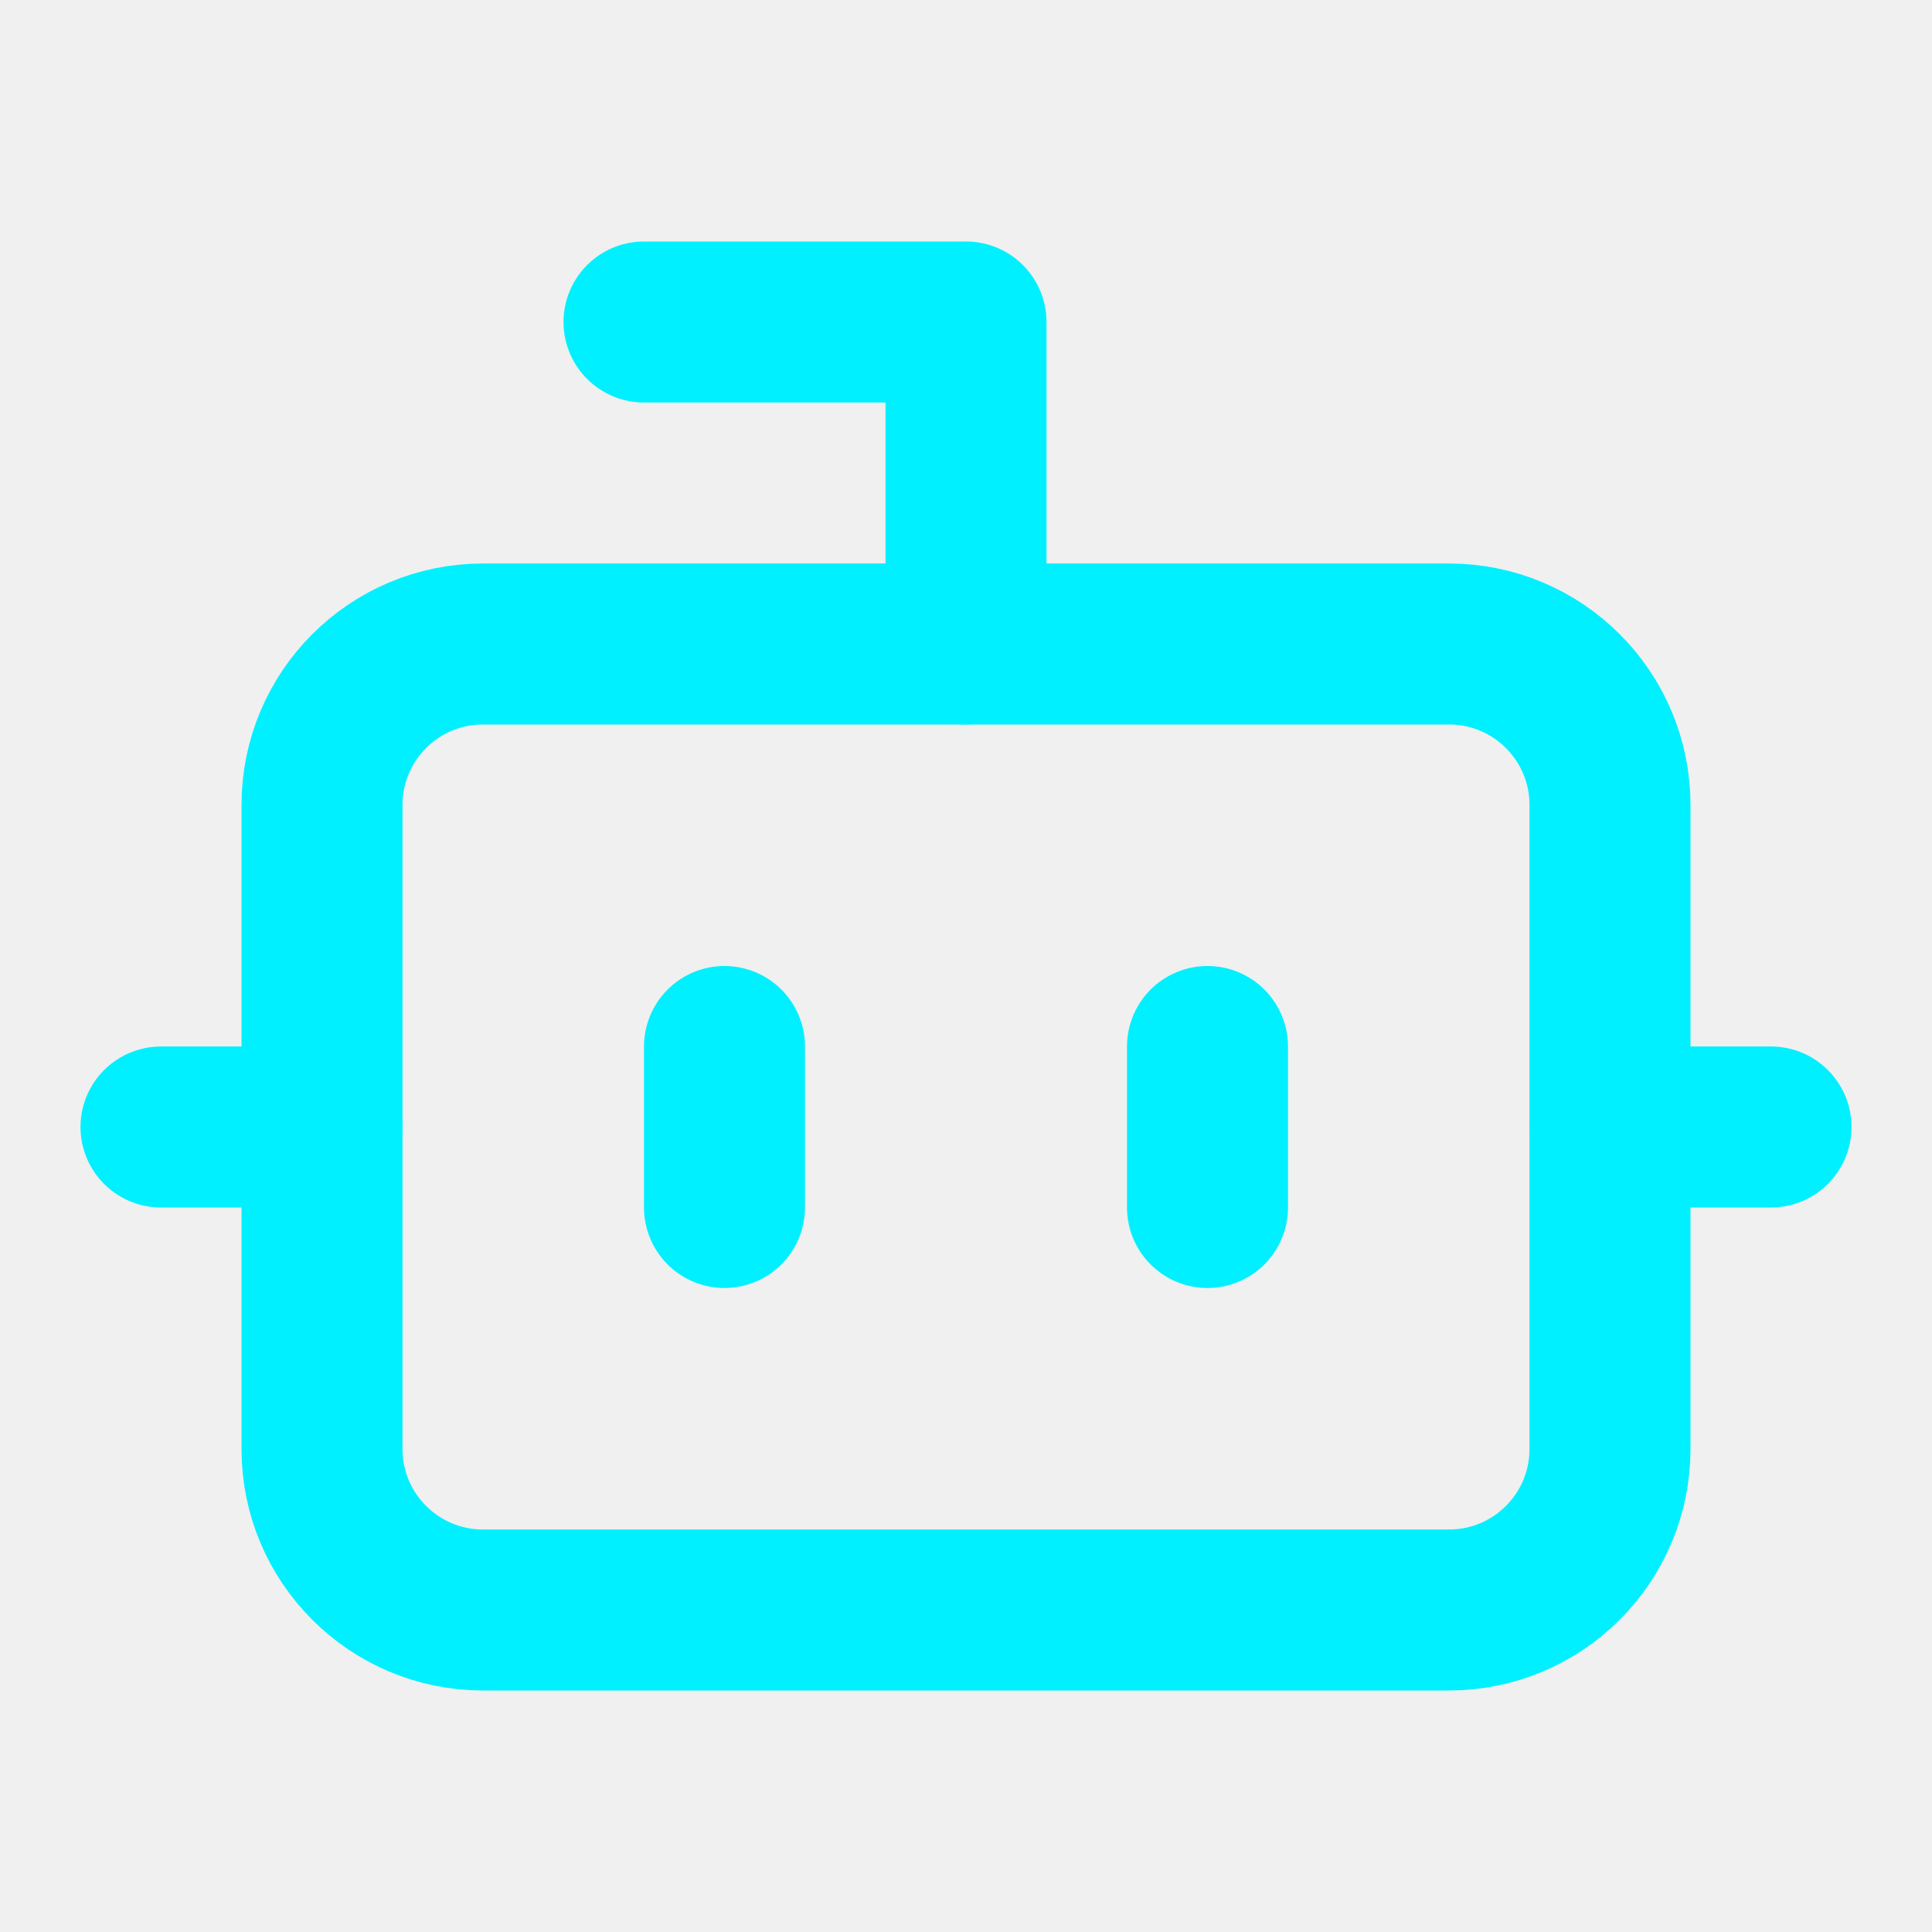
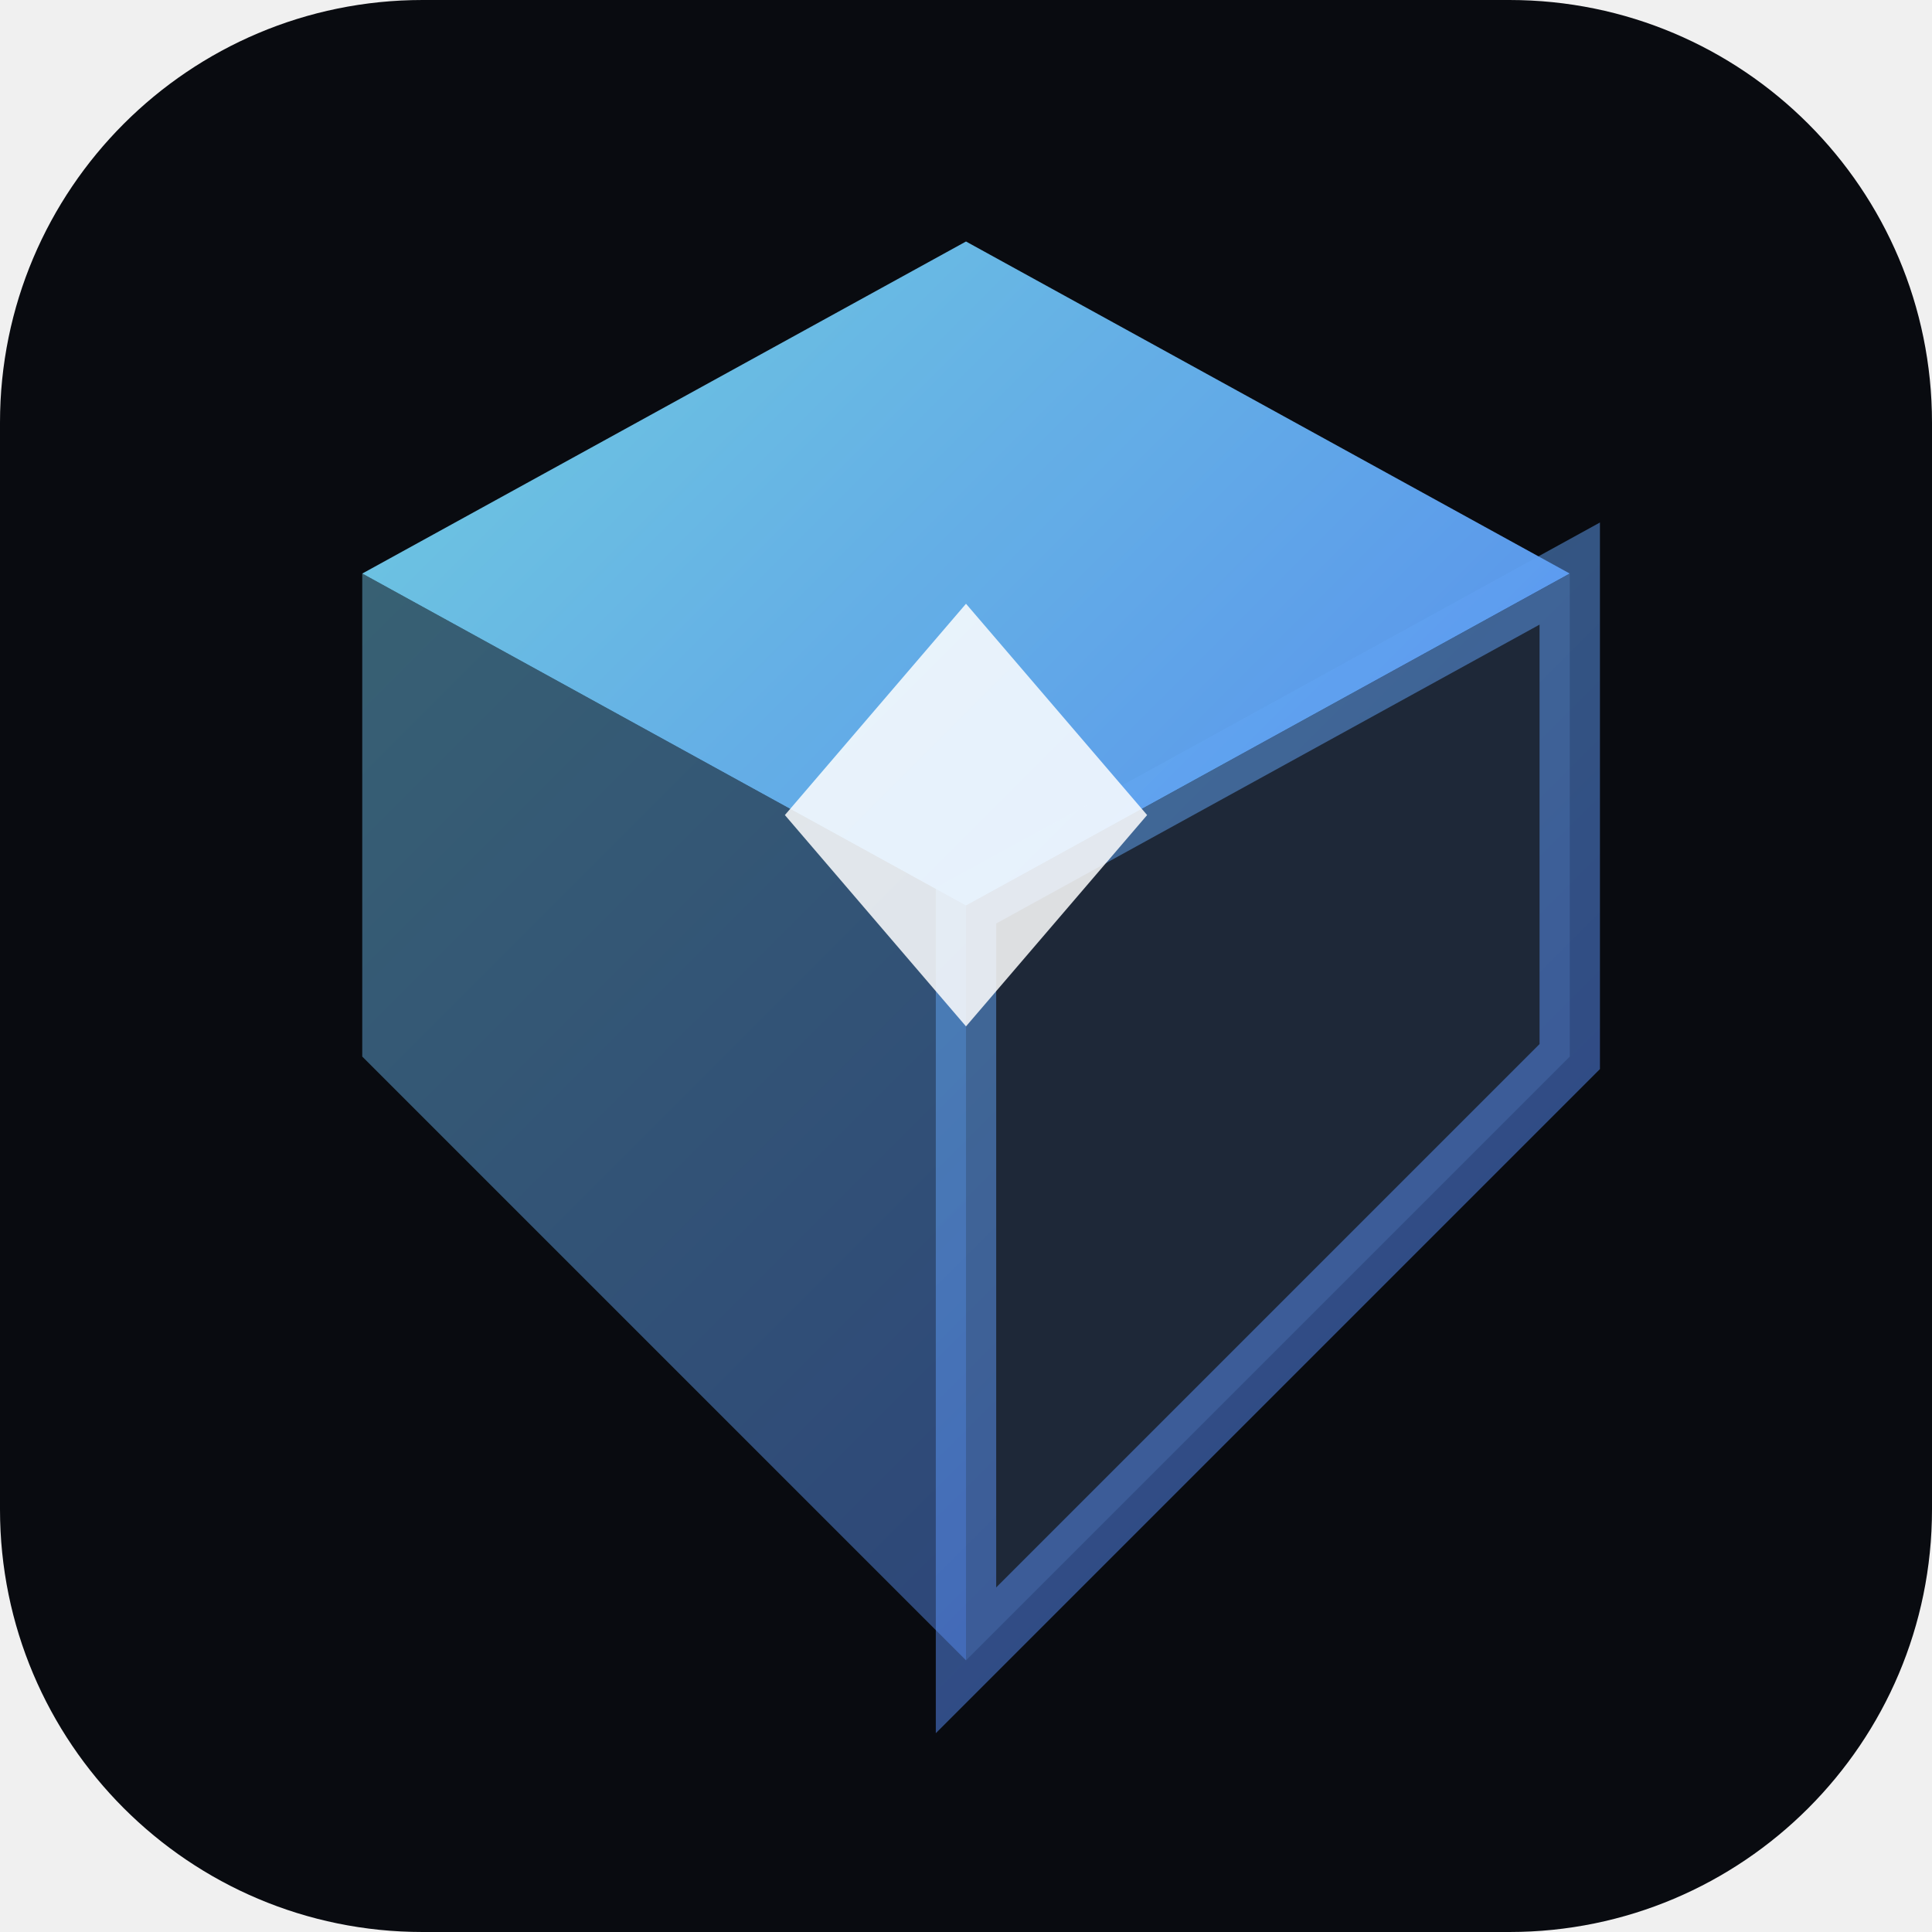
- <svg xmlns="http://www.w3.org/2000/svg" viewBox="0 0 24 24" width="24" height="24" fill="none" stroke="#00F0FF" stroke-width="2" stroke-linecap="round" stroke-linejoin="round">
-   <path d="M12 8V4H8" />
-   <rect width="16" height="12" x="4" y="8" rx="2" />
-   <path d="M2 14h2" />
-   <path d="M20 14h2" />
-   <path d="M15 13v2" />
-   <path d="M9 13v2" />
+ <svg xmlns="http://www.w3.org/2000/svg" viewBox="0 0 32 32" width="32" height="32" fill="none">
+   <defs>
+     <linearGradient id="fav-grad" x1="4" y1="4" x2="28" y2="28" gradientUnits="userSpaceOnUse">
+       <stop offset="0%" stop-color="#77D9E8" />
+       <stop offset="100%" stop-color="#4F75FF" />
+     </linearGradient>
+   </defs>
+   <rect width="32" height="32" rx="7" fill="#090B10" />
+   <path d="M6 9.5L16 4L26 9.5L16 15L6 9.5Z" fill="url(#fav-grad)" opacity="0.95" />
+   <path d="M6 9.5L16 15V27.5L6 17.5V9.5Z" fill="url(#fav-grad)" fill-opacity="0.45" />
+   <path d="M26 9.5L16 15V27.5L26 17.5V9.5Z" fill="#1E2838" stroke="url(#fav-grad)" stroke-width="1" stroke-opacity="0.5" />
+   <path d="M16 10L19 13.5L16 17L13 13.5L16 10Z" fill="#FFFFFF" fill-opacity="0.85" />
</svg>
